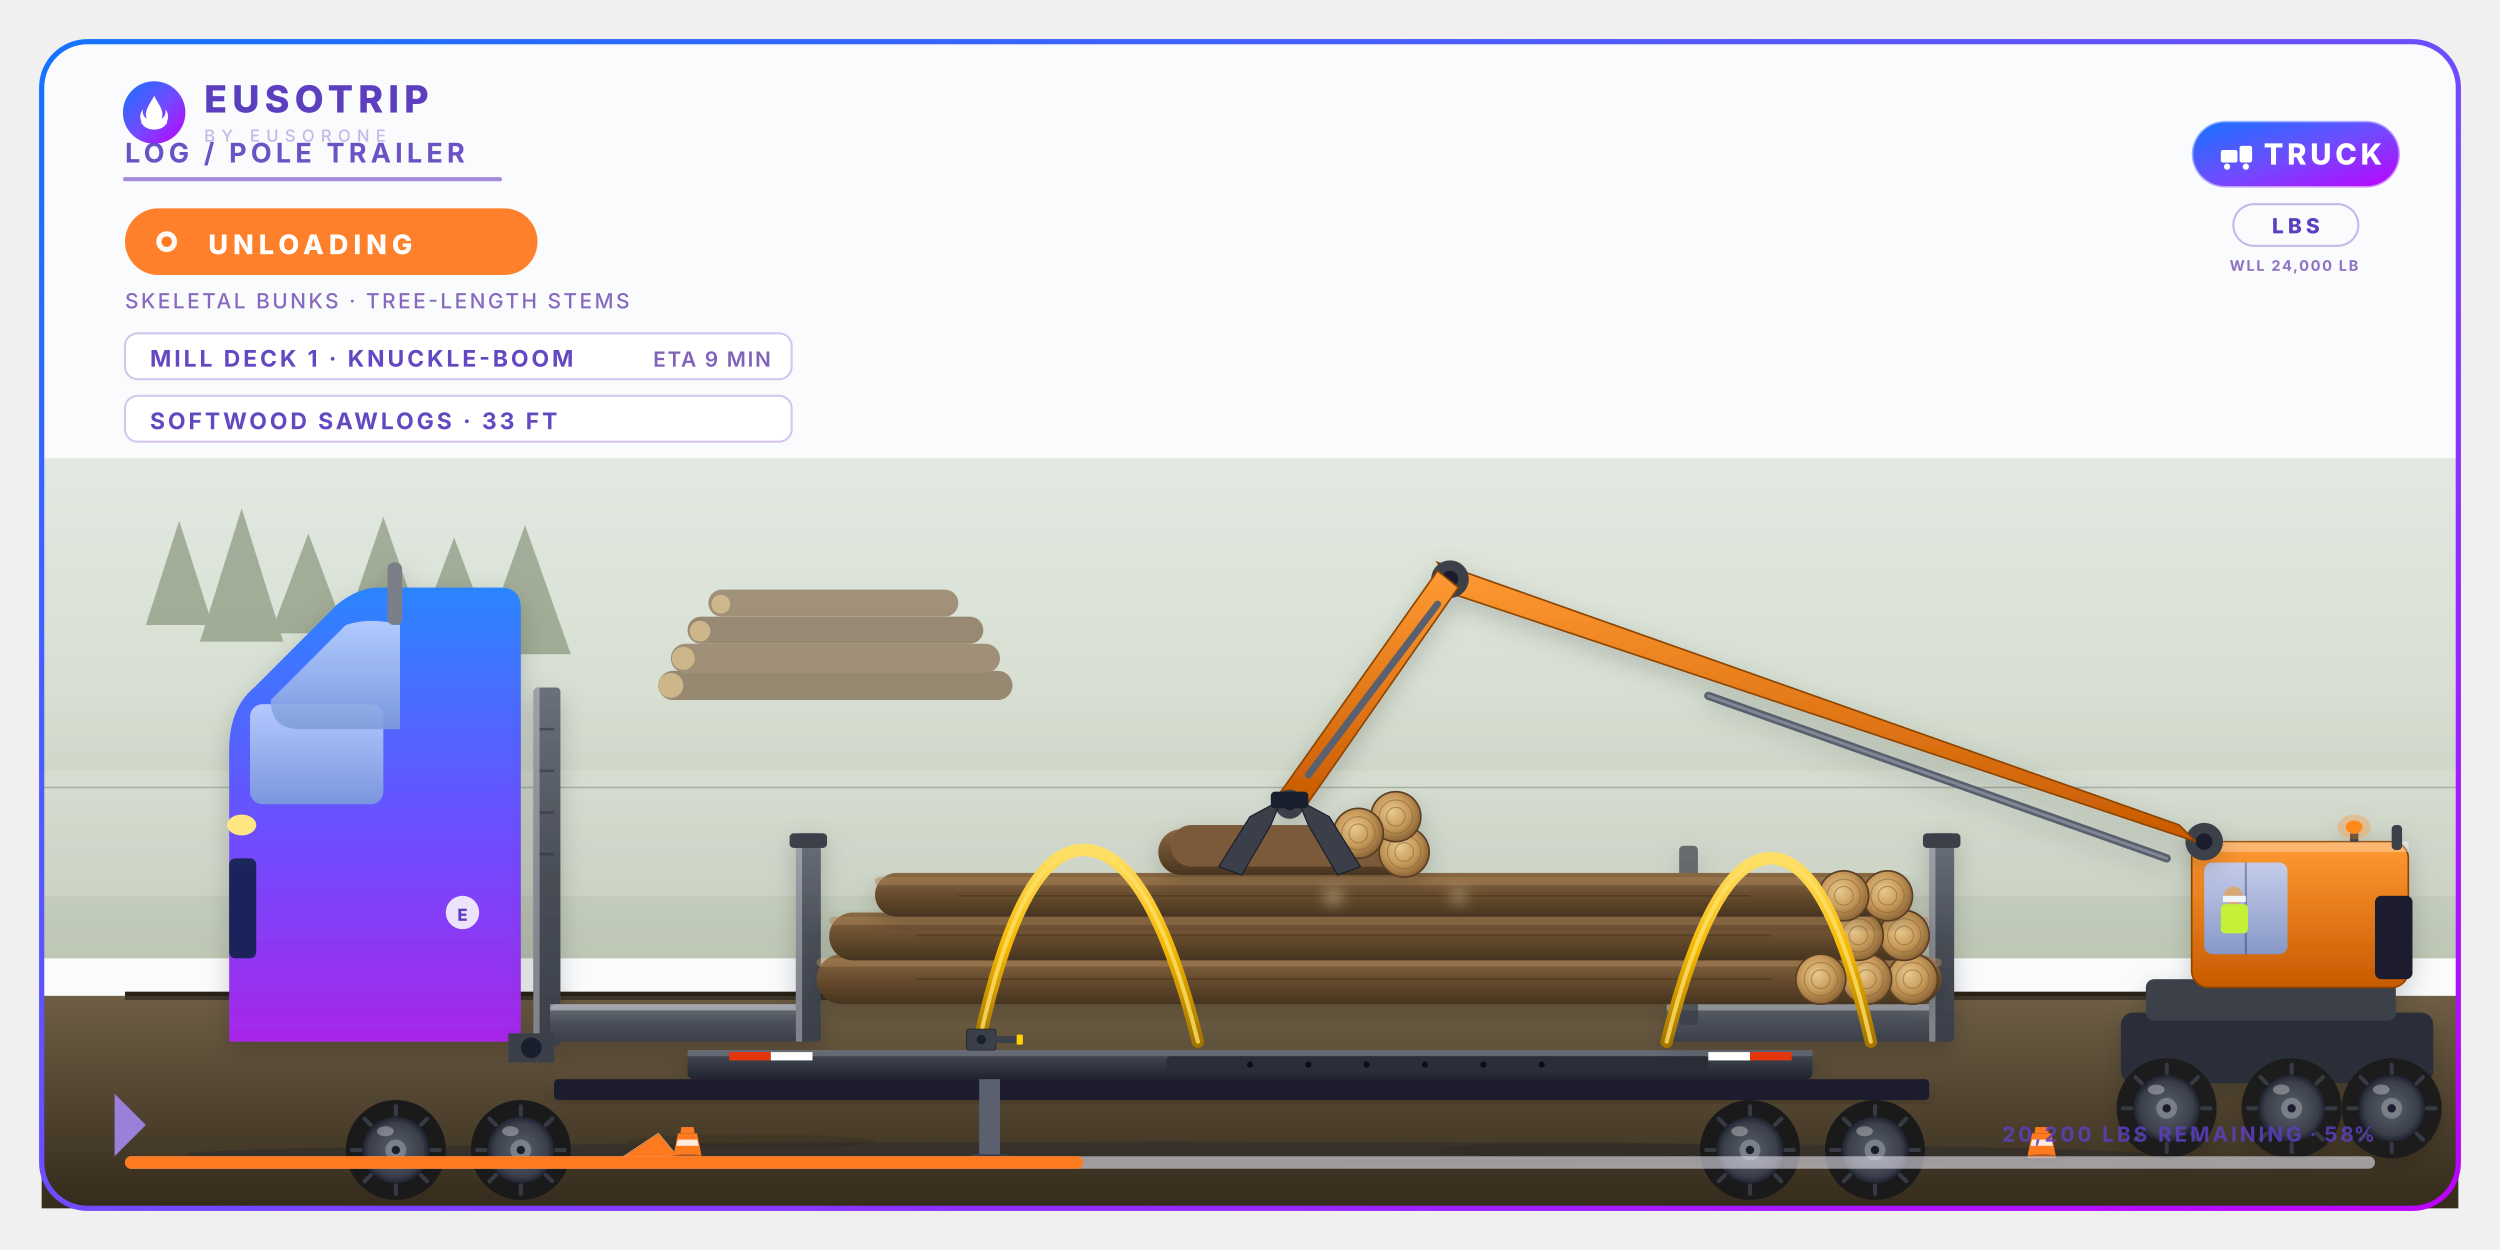
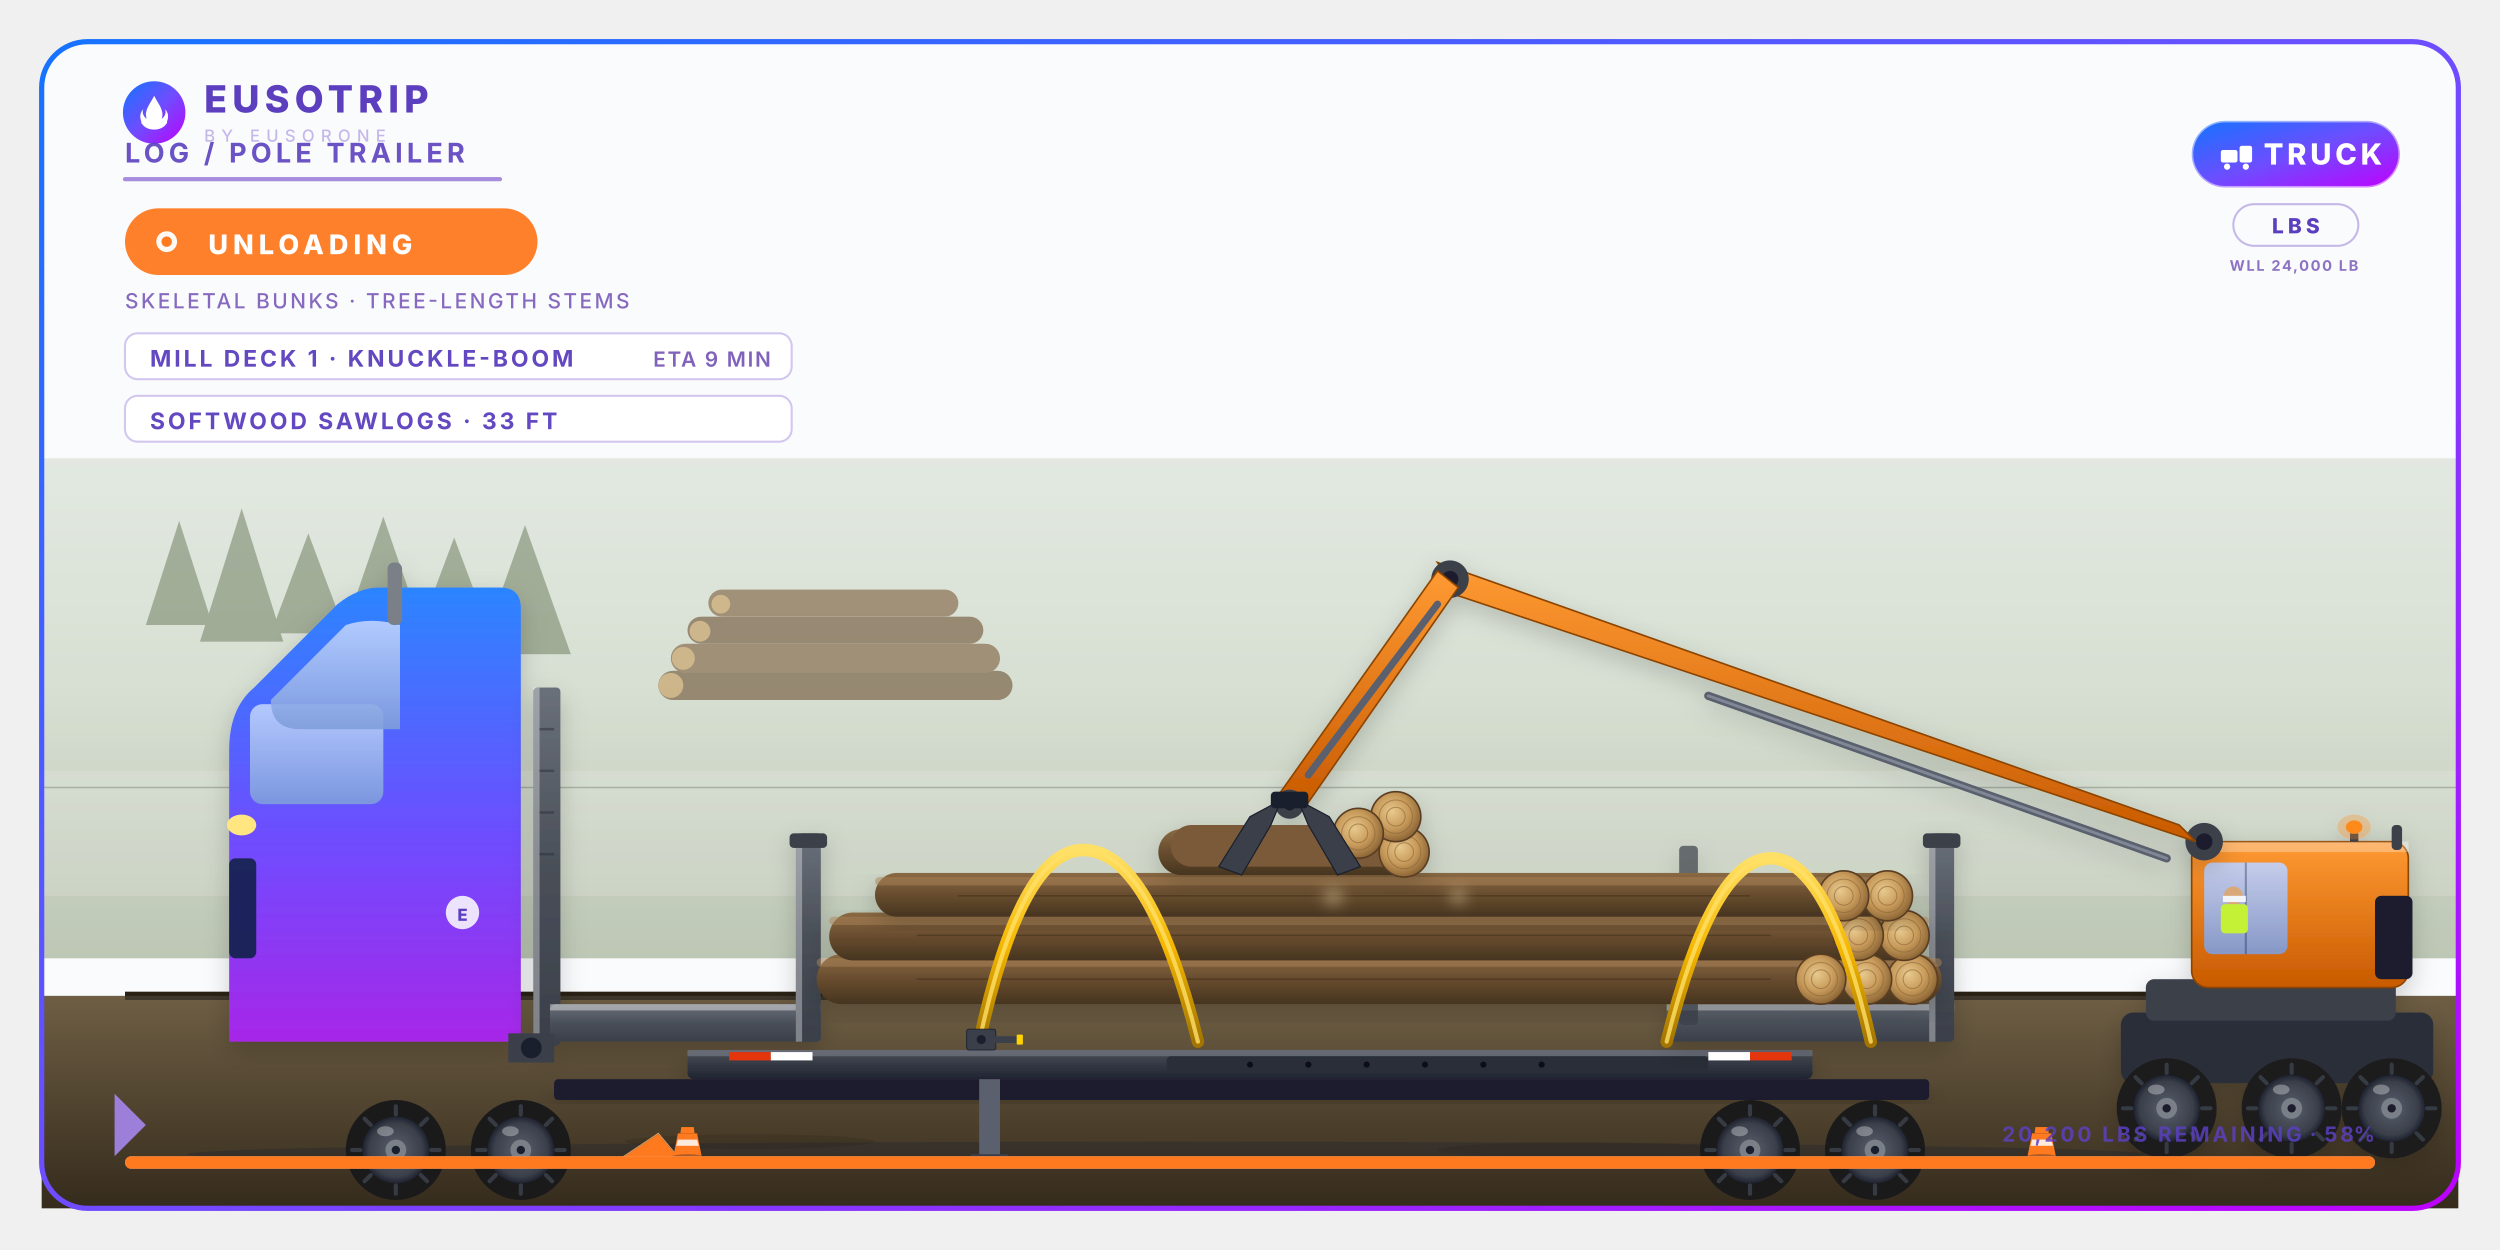
<svg xmlns="http://www.w3.org/2000/svg" viewBox="0 0 1200 600" width="1200" height="600" data-state="unloading">
  <style>

    /* ============ FOUNDATION MOTION VOCAB ============ */
    .brand-mark { transform-box: fill-box; transform-origin: center;
                  animation: brand-pulse 3.6s ease-in-out infinite; }
    @keyframes brand-pulse {
      0%, 100% { transform: scale(1);    opacity: 0.92; }
      50%      { transform: scale(1.05); opacity: 1; }
    }
    .brand-word { animation: brand-word-breath 6s ease-in-out infinite; }
    @keyframes brand-word-breath {
      0%, 100% { opacity: 0.78; }
      50%      { opacity: 1; }
    }
    .sky-shimmer { animation: sky-drift 14s linear infinite; transform-box: fill-box; }
    @keyframes sky-drift {
      from { transform: translateX(-40px); opacity: 0.12; }
      50%  { opacity: 0.22; }
      to   { transform: translateX(40px);  opacity: 0.12; }
    }
    .load-pill { transform-box: fill-box; transform-origin: center;
                 animation: load-pill-pulse 2.4s ease-in-out infinite; }
    @keyframes load-pill-pulse {
      0%, 100% { opacity: 0.85; transform: scale(1); }
      50%      { opacity: 1;    transform: scale(1.04); }
    }
-     .progress-fill { transition: width 0.4s ease-out; }
    .chevron { animation: chevron-pulse 2.2s ease-in-out infinite; }
    @keyframes chevron-pulse {
      0%, 100% { opacity: 0.3; }
      50%      { opacity: 0.65; }
    }

    /* ============ LOG-TRAILER UNLOADING-SPECIFIC MOTION ============
       8s master cycle — the REVERSE of loading. A knuckle-boom grapple
       loader strips the load one bundle at a time:
         0  - 12% : the binder strap is released and lifts off the top tier
                    (the rigger has unhooked it before the boom comes in).
         12 - 40% : the EMPTY boom swings IN from the right and lowers the
                    open grapple onto the top tier (cubic-bezier decel).
         40 - 52% : the grapple jaws CLOSE on the top bundle and the on-deck
                    top tier disappears (lifted clear -&gt; stack steps down).
         52 - 84% : the boom lifts the captured bundle and swings back OUT to
                    the landing pile (off-screen right), bundle in the jaws.
         84 - 100%: brief hold, then the loop repeats seamlessly.
       ============================================================ */

    /* Knuckle-boom swing + lower (comes in empty, leaves loaded). */
    .boom-cycle { animation: boom-cycle 8s cubic-bezier(0.4,0,0.2,1) infinite;
                  transform-box: view-box; transform-origin: 1058px 300px; }
    @keyframes boom-cycle {
      0%, 12%   { transform: rotate(34deg)  translateY(-10px); }   /* parked out over pile */
      40%, 52%  { transform: rotate(0deg)   translateY(0); }       /* swung in, jaws on top tier */
      84%       { transform: rotate(34deg)  translateY(-10px); }   /* swung back out, loaded */
      100%      { transform: rotate(34deg)  translateY(-10px); }   /* hold parked */
    }

    /* Grapple jaws: arrive OPEN, then CLOSE on the bundle to lift it. */
    .grapple-left  { transform-box: fill-box; transform-origin: top right;
                     animation: grapple-left 8s ease-in-out infinite; }
    @keyframes grapple-left {
      0%, 40%   { transform: rotate(-26deg); }   /* open on the way in */
      52%       { transform: rotate(0deg); }     /* clamp shut on the bundle */
      84%, 100% { transform: rotate(0deg); }     /* stays shut while carried out */
    }
    .grapple-right { transform-box: fill-box; transform-origin: top left;
                     animation: grapple-right 8s ease-in-out infinite; }
    @keyframes grapple-right {
      0%, 40%   { transform: rotate(26deg); }
      52%       { transform: rotate(0deg); }
      84%, 100% { transform: rotate(0deg); }
    }
    /* The carried bundle appears in the jaws once they clamp, rides out. */
    .held-bundle { animation: held-bundle 8s ease-in-out infinite; }
    @keyframes held-bundle {
      0%, 46%   { opacity: 0; }   /* nothing in the jaws on the way in */
      54%       { opacity: 1; }   /* clamped the top tier -&gt; now held */
      100%      { opacity: 1; }   /* carried out */
    }

    /* On-deck top tier disappears (lifted clear) as the grapple clamps. */
    .stack-fall { transform-box: fill-box; transform-origin: bottom;
                  animation: stack-fall 8s ease-in-out infinite; }
    @keyframes stack-fall {
      0%, 46%   { transform: translateY(0);    opacity: 1; }
      54%       { transform: translateY(-20px); opacity: 0; }
      100%      { transform: translateY(-20px); opacity: 0; }
    }

    /* Binder strap releases + lifts off the top tier at the start. */
    .strap-release { transform-box: fill-box; transform-origin: bottom;
                     animation: strap-release 8s ease-in-out infinite; }
    @keyframes strap-release {
      0%        { opacity: 1; transform: scaleY(1); }
      8%        { opacity: 1; transform: scaleY(1.04); }   /* ratchet pops loose */
      14%       { opacity: 0; transform: scaleY(0.4); }    /* lifts away */
      100%      { opacity: 0; transform: scaleY(0.4); }
    }
    .ratchet-tick { animation: ratchet-tick 8s ease-in-out infinite;
                    transform-box: fill-box; transform-origin: left center; }
    @keyframes ratchet-tick {
      0%        { transform: rotate(0deg); }
      5%        { transform: rotate(-24deg); }   /* crack the binder open */
      10%       { transform: rotate(-40deg); }
      14%, 100% { transform: rotate(-40deg); }
    }

    /* Loader cab idle bob + warning beacon. */
    .loader-bob { transform-box: fill-box; transform-origin: center bottom;
                  animation: loader-bob 3.8s ease-in-out infinite; }
    @keyframes loader-bob {
      0%, 100% { transform: translateY(0); }
      50%      { transform: translateY(-0.8px); }
    }
    .yard-beacon { animation: yard-beacon 1.1s ease-in-out infinite;
                   transform-box: fill-box; transform-origin: center; }
    @keyframes yard-beacon {
      0%, 100% { opacity: 0.45; }
      50%      { opacity: 0.95; }
    }
    /* Bark dust puff at the bunk as the bundle is plucked off. */
    .bark-dust { animation: bark-dust 8s ease-out infinite; }
    .bark-dust.d2 { animation-delay: 0.2s; }
    @keyframes bark-dust {
      0%, 46%   { opacity: 0; transform: translateY(0) scale(0.4); }
      54%       { opacity: 0.4; transform: translateY(-4px) scale(0.9); }
      66%       { opacity: 0; transform: translateY(-14px) scale(1.3); }
      100%      { opacity: 0; transform: translateY(-14px) scale(1.3); }
    }

    @media (prefers-reduced-motion: reduce) {
      .brand-lockup, .brand-mark, .brand-word,
      .chevron, .load-pill, .progress-fill, .sky-shimmer,
      .boom-cycle, .grapple-left, .grapple-right, .held-bundle,
      .stack-fall, .strap-release, .ratchet-tick,
      .loader-bob, .yard-beacon, .bark-dust {
        animation: none !important;
      }
      /* Settle the calm end-state: strap off, top tier removed, boom out
         with the bundle in the jaws. */
      .strap-release { opacity: 0 !important; }
      .stack-fall    { opacity: 0 !important; }
      .held-bundle   { opacity: 1 !important; }
      .bark-dust     { opacity: 0 !important; }
      .boom-cycle    { transform: rotate(34deg) translateY(-10px) !important; }
      .grapple-left  { transform: rotate(0deg) !important; }
      .grapple-right { transform: rotate(0deg) !important; }
    }

  </style>
  <defs>
    <linearGradient id="brandIridescent" x1="0" y1="0" x2="1" y2="1">
      <stop offset="0%" stop-color="#1473FF" />
      <stop offset="50%" stop-color="#6E4DFF" />
      <stop offset="100%" stop-color="#BE01FF" />
    </linearGradient>
    <linearGradient id="yardSky" x1="0" y1="0" x2="0" y2="1">
      <stop offset="0%" stop-color="#DCE4D9" />
      <stop offset="45%" stop-color="#CFD9C8" />
      <stop offset="100%" stop-color="#AEBAA2" />
    </linearGradient>
    <linearGradient id="yardFloor" x1="0" y1="0" x2="0" y2="1">
      <stop offset="0%" stop-color="#6E5E44" />
      <stop offset="100%" stop-color="#352B1C" />
    </linearGradient>
    <linearGradient id="cab" x1="0" y1="0" x2="0" y2="1">
      <stop offset="0%" stop-color="#2B85FF" />
      <stop offset="55%" stop-color="#6E4DFF" />
      <stop offset="100%" stop-color="#A726E8" />
    </linearGradient>
    <linearGradient id="windowGlass" x1="0" y1="0" x2="0" y2="1">
      <stop offset="0%" stop-color="#BFD3FF" />
      <stop offset="100%" stop-color="#7E9DDB" />
    </linearGradient>
    <linearGradient id="deckTop" x1="0" y1="0" x2="0" y2="1">
      <stop offset="0%" stop-color="#6A707A" />
      <stop offset="50%" stop-color="#4A4F58" />
      <stop offset="100%" stop-color="#3A3F4A" />
    </linearGradient>
    <linearGradient id="deck" x1="0" y1="0" x2="0" y2="1">
      <stop offset="0%" stop-color="#4A4F58" />
      <stop offset="100%" stop-color="#1F2330" />
    </linearGradient>
    <linearGradient id="loaderBody" x1="0" y1="0" x2="0" y2="1">
      <stop offset="0%" stop-color="#FF9A33" />
      <stop offset="100%" stop-color="#C85A00" />
    </linearGradient>
    <radialGradient id="logButt" cx="0.42" cy="0.4" r="0.62">
      <stop offset="0%" stop-color="#E8C98E" />
      <stop offset="55%" stop-color="#C79A5A" />
      <stop offset="100%" stop-color="#8A6334" />
    </radialGradient>
    <linearGradient id="logBark" x1="0" y1="0" x2="0" y2="1">
      <stop offset="0%" stop-color="#8A6A44" />
      <stop offset="45%" stop-color="#6B4F30" />
      <stop offset="100%" stop-color="#46341F" />
    </linearGradient>
    <linearGradient id="strapWeb" x1="0" y1="0" x2="0" y2="1">
      <stop offset="0%" stop-color="#FFE066" />
      <stop offset="50%" stop-color="#F5B700" />
      <stop offset="100%" stop-color="#A37500" />
    </linearGradient>
    <radialGradient id="rim" cx="0.5" cy="0.5" r="0.5">
      <stop offset="0%" stop-color="#5A606D" />
      <stop offset="80%" stop-color="#3A3F4A" />
      <stop offset="100%" stop-color="#1F2330" />
    </radialGradient>
    <radialGradient id="barkPuff" cx="0.5" cy="0.5" r="0.5">
      <stop offset="0%" stop-color="#C8B187" stop-opacity="0.8" />
      <stop offset="100%" stop-color="#C8B187" stop-opacity="0" />
    </radialGradient>
    <filter id="rigShadow" x="-10%" y="-10%" width="120%" height="130%">
      <feGaussianBlur in="SourceAlpha" stdDeviation="6" />
      <feOffset dx="0" dy="4" result="offsetBlur" />
      <feComponentTransfer>
        <feFuncA type="linear" slope="0.18" />
      </feComponentTransfer>
      <feMerge>
        <feMergeNode />
        <feMergeNode in="SourceGraphic" />
      </feMerge>
    </filter>
    <filter id="softBlur" x="-50%" y="-50%" width="200%" height="200%">
      <feGaussianBlur stdDeviation="3" />
    </filter>
    <symbol id="trailerWheel" overflow="visible">
      <circle cx="0" cy="0" r="24" fill="#1A1A1A" />
      <circle cx="0" cy="0" r="16" fill="url(#rim)" />
      <circle cx="0" cy="0" r="5" fill="#7A7F88" />
      <circle cx="0" cy="0" r="2" fill="#1A1F2E" />
      <g stroke="#3A3F4A" stroke-width="2" stroke-linecap="round" opacity="0.85">
        <line x1="0" y1="-21" x2="0" y2="-17" />
        <line x1="15" y1="-15" x2="12" y2="-12" />
        <line x1="21" y1="0" x2="17" y2="0" />
        <line x1="15" y1="15" x2="12" y2="12" />
        <line x1="0" y1="21" x2="0" y2="17" />
        <line x1="-15" y1="15" x2="-12" y2="12" />
        <line x1="-21" y1="0" x2="-17" y2="0" />
        <line x1="-15" y1="-15" x2="-12" y2="-12" />
      </g>
      <ellipse cx="-5" cy="-9" rx="4" ry="2.4" fill="#FFFFFF" opacity="0.32" />
    </symbol>
    <symbol id="logEnd" overflow="visible">
      <ellipse cx="0" cy="0" rx="12" ry="12" fill="url(#logButt)" stroke="#5A3E22" stroke-width="0.8" />
      <circle cx="0" cy="0" r="8" fill="none" stroke="#8A6334" stroke-width="0.5" opacity="0.6" />
      <circle cx="0" cy="0" r="4.5" fill="none" stroke="#8A6334" stroke-width="0.5" opacity="0.6" />
    </symbol>
    <symbol id="wheelChock" overflow="visible">
      <polygon points="-14,0 14,0 4,-12" fill="#FF7A1F" stroke="#A35200" stroke-width="0.6" />
      <polygon points="-14,0 14,0 4,-12" fill="none" stroke="#FFFFFF" stroke-width="0.4" opacity="0.5" />
      <ellipse cx="0" cy="1" rx="14" ry="1.4" fill="#1A1F2E" opacity="0.4" />
    </symbol>
  </defs>
  <rect class="card-bg" x="20" y="20" width="1160" height="560" rx="22" fill="#FAFBFD" />
  <rect x="20" y="220" width="1160" height="240" fill="url(#yardSky)" opacity="0.8" />
  <rect class="sky-shimmer" x="20" y="370" width="1160" height="60" fill="#FFFFFF" opacity="0.14" />
  <g opacity="0.45" fill="#5A6B4A">
    <path d="M 70 300 L 86 250 L 102 300 Z" />
    <path d="M 96 308 L 116 244 L 136 308 Z" />
    <path d="M 130 304 L 148 256 L 166 304 Z" />
    <path d="M 162 312 L 184 248 L 206 312 Z" />
    <path d="M 200 306 L 218 258 L 236 306 Z" />
    <path d="M 230 314 L 252 252 L 274 314 Z" />
  </g>
  <g opacity="0.6">
    <g transform="translate(316 322)">
      <rect x="0" y="0" width="170" height="14" rx="7" fill="#6B4F30" />
      <rect x="6" y="-13" width="158" height="14" rx="7" fill="#7A5A38" />
      <rect x="14" y="-26" width="142" height="13" rx="6.5" fill="#6B4F30" />
      <rect x="24" y="-39" width="120" height="13" rx="6.5" fill="#7A5A38" />
      <g fill="#C79A5A">
        <circle cx="6" cy="7" r="6" />
        <circle cx="12" cy="-6" r="5.5" />
        <circle cx="20" cy="-19" r="5" />
        <circle cx="30" cy="-32" r="4.5" />
      </g>
    </g>
  </g>
  <line x1="20" y1="378" x2="1180" y2="378" stroke="#4A5240" stroke-width="0.7" opacity="0.32" />
  <rect x="20" y="478" width="1160" height="102" fill="url(#yardFloor)" />
  <rect x="60" y="476" width="1080" height="4" fill="#2A2114" />
  <rect x="60" y="478" width="1080" height="2" fill="#FFFFFF" opacity="0.10" />
  <g opacity="0.22">
    <ellipse cx="360" cy="548" rx="60" ry="3.6" fill="#2A2114" />
    <ellipse cx="760" cy="552" rx="70" ry="3.8" fill="#2A2114" />
    <ellipse cx="520" cy="558" rx="40" ry="3" fill="#4A3B22" />
  </g>
  <ellipse cx="560" cy="554" rx="470" ry="6" fill="#1A1F2E" opacity="0.32" />
  <g class="loader-bob" filter="url(#rigShadow)">
    <path d="M 250 300 L 250 500 L 110 500 L 110 360 Q 110 340 122 330 L 162 290 Q 172 282 182 282 L 240 282 Q 250 282 250 292 Z" fill="url(#cab)" />
    <rect x="120" y="338" width="64" height="48" rx="6" fill="url(#windowGlass)" opacity="0.9" />
    <path d="M 192 300 Q 178 296 166 300 L 130 336 Q 130 350 144 350 L 192 350 Z" fill="url(#windowGlass)" opacity="0.9" />
    <ellipse cx="116" cy="396" rx="7" ry="5" fill="#FFE680" />
    <rect x="110" y="412" width="13" height="48" rx="3" fill="#0A1F3F" opacity="0.85" />
    <rect x="186" y="270" width="7" height="30" rx="3" fill="#7A7F88" />
    <circle cx="222" cy="438" r="8" fill="#FFFFFF" opacity="0.85" />
    <text x="222" y="442" text-anchor="middle" font-family="Inter, system-ui, sans-serif" font-weight="800" font-size="8" fill="#5B3FBF">E</text>
  </g>
  <g filter="url(#rigShadow)">
    <rect x="256" y="330" width="13" height="172" rx="2" fill="url(#deckTop)" />
    <rect x="256" y="330" width="3" height="172" fill="#FFFFFF" opacity="0.35" />
    <g stroke="#2A2F38" stroke-width="1.2" opacity="0.5">
      <line x1="259" y1="350" x2="266" y2="350" />
      <line x1="259" y1="370" x2="266" y2="370" />
      <line x1="259" y1="390" x2="266" y2="390" />
      <line x1="259" y1="410" x2="266" y2="410" />
    </g>
    <rect x="264" y="482" width="130" height="18" rx="3" fill="url(#deckTop)" />
    <rect x="264" y="482" width="130" height="3" fill="#FFFFFF" opacity="0.4" />
    <rect x="382" y="400" width="12" height="100" rx="2" fill="url(#deckTop)" />
    <rect x="382" y="400" width="3" height="100" fill="#FFFFFF" opacity="0.35" />
    <rect x="379" y="400" width="18" height="7" rx="2" fill="#3A3F4A" />
  </g>
  <g filter="url(#rigShadow)">
    <rect x="330" y="504" width="540" height="14" rx="3" fill="url(#deck)" />
    <rect x="330" y="504" width="540" height="3" fill="#7A7F88" opacity="0.6" />
    <rect x="560" y="507" width="260" height="8" rx="2" fill="#2A2F38" />
    <g fill="#0F1118">
      <circle cx="600" cy="511" r="1.5" />
      <circle cx="628" cy="511" r="1.5" />
      <circle cx="656" cy="511" r="1.5" />
      <circle cx="684" cy="511" r="1.5" />
      <circle cx="712" cy="511" r="1.5" />
      <circle cx="740" cy="511" r="1.5" />
    </g>
  </g>
  <rect x="244" y="496" width="22" height="14" fill="#3A3F4A" />
  <circle cx="255" cy="503" r="5" fill="#1A1F2E" />
  <g filter="url(#rigShadow)">
    <rect x="800" y="482" width="138" height="18" rx="3" fill="url(#deckTop)" />
    <rect x="800" y="482" width="138" height="3" fill="#FFFFFF" opacity="0.4" />
    <rect x="926" y="400" width="12" height="100" rx="2" fill="url(#deckTop)" />
    <rect x="926" y="400" width="3" height="100" fill="#FFFFFF" opacity="0.35" />
    <rect x="923" y="400" width="18" height="7" rx="2" fill="#3A3F4A" />
    <rect x="806" y="406" width="9" height="86" rx="2" fill="#3A3F4A" opacity="0.7" />
  </g>
  <g filter="url(#rigShadow)">
    <rect x="392" y="458" width="540" height="24" rx="12" fill="url(#logBark)" />
    <rect x="392" y="460" width="540" height="4" rx="2" fill="#A98255" opacity="0.5" />
    <rect x="398" y="438" width="528" height="23" rx="11.5" fill="url(#logBark)" />
    <rect x="398" y="440" width="528" height="4" rx="2" fill="#A98255" opacity="0.5" />
    <g transform="translate(918 470)">
      <use href="#logEnd" />
    </g>
    <g transform="translate(896 470)">
      <use href="#logEnd" />
    </g>
    <g transform="translate(874 470)">
      <use href="#logEnd" />
    </g>
    <g transform="translate(914 449)">
      <use href="#logEnd" />
    </g>
    <g transform="translate(892 449)">
      <use href="#logEnd" />
    </g>
    <g stroke="#2E2113" stroke-width="0.7" opacity="0.4">
      <line x1="440" y1="470" x2="850" y2="470" />
      <line x1="440" y1="449" x2="850" y2="449" />
    </g>
  </g>
  <g class="stack-fall" filter="url(#rigShadow)">
    <rect x="420" y="419" width="490" height="21" rx="10.5" fill="url(#logBark)" />
    <rect x="420" y="421" width="490" height="4" rx="2" fill="#A98255" opacity="0.5" />
    <g transform="translate(906 430)">
      <use href="#logEnd" />
    </g>
    <g transform="translate(885 430)">
      <use href="#logEnd" />
    </g>
    <g stroke="#2E2113" stroke-width="0.7" opacity="0.4">
      <line x1="460" y1="430" x2="840" y2="430" />
    </g>
  </g>
  <g class="strap-release">
    <path d="M 470 500 Q 490 408 520 408 Q 552 408 575 500" stroke="url(#strapWeb)" stroke-width="6" fill="none" stroke-linecap="round" />
    <path d="M 470 500 Q 490 408 520 408 Q 552 408 575 500" stroke="#FFE066" stroke-width="2" fill="none" stroke-linecap="round" opacity="0.8" />
    <path d="M 800 500 Q 822 412 850 412 Q 878 412 898 500" stroke="url(#strapWeb)" stroke-width="6" fill="none" stroke-linecap="round" />
    <path d="M 800 500 Q 822 412 850 412 Q 878 412 898 500" stroke="#FFE066" stroke-width="2" fill="none" stroke-linecap="round" opacity="0.8" />
    <g transform="translate(466 498)">
      <rect x="-2" y="-4" width="14" height="10" rx="1" fill="#3A3F4A" stroke="#1A1F2E" stroke-width="0.4" />
      <circle cx="5" cy="1" r="2.2" fill="#1A1F2E" />
      <g transform="translate(11 1)">
        <g class="ratchet-tick">
          <rect x="0" y="-1.6" width="14" height="3.2" rx="1" fill="#3A3F4A" />
          <rect x="11" y="-2.4" width="3" height="4.8" rx="0.5" fill="#FFD200" />
        </g>
      </g>
    </g>
  </g>
  <g filter="url(#softBlur)">
    <circle class="bark-dust" cx="640" cy="430" r="7" fill="url(#barkPuff)" />
    <circle class="bark-dust d2" cx="700" cy="430" r="6" fill="url(#barkPuff)" />
  </g>
  <g>
    <rect x="350" y="505" width="20" height="4" fill="#E5350D" />
    <rect x="370" y="505" width="20" height="4" fill="#FFFFFF" />
    <rect x="820" y="505" width="20" height="4" fill="#FFFFFF" />
    <rect x="840" y="505" width="20" height="4" fill="#E5350D" />
  </g>
  <g filter="url(#rigShadow)">
    <rect x="266" y="518" width="660" height="10" rx="2" fill="#1A1F2E" />
  </g>
  <use href="#wheelChock" x="312" y="556" />
  <g transform="translate(190 552)">
    <use href="#trailerWheel" />
  </g>
  <g transform="translate(250 552)">
    <use href="#trailerWheel" />
  </g>
  <g transform="translate(840 552)">
    <use href="#trailerWheel" />
  </g>
  <g transform="translate(900 552)">
    <use href="#trailerWheel" />
  </g>
  <rect x="470" y="518" width="10" height="38" fill="#5A606D" />
  <rect x="466" y="554" width="18" height="6" fill="#3A3F4A" />
  <g filter="url(#rigShadow)">
    <rect x="1018" y="486" width="150" height="34" rx="6" fill="#2A2F38" />
    <g transform="translate(1040 532)">
      <use href="#trailerWheel" />
    </g>
    <g transform="translate(1100 532)">
      <use href="#trailerWheel" />
    </g>
    <g transform="translate(1148 532)">
      <use href="#trailerWheel" />
    </g>
    <rect x="1030" y="470" width="120" height="20" rx="4" fill="#3A3F4A" />
    <g class="loader-bob">
      <rect x="1052" y="404" width="104" height="70" rx="8" fill="url(#loaderBody)" stroke="#8C4400" stroke-width="0.8" />
      <rect x="1052" y="404" width="104" height="5" fill="#FFFFFF" opacity="0.3" />
      <rect x="1058" y="414" width="40" height="44" rx="4" fill="url(#windowGlass)" opacity="0.9" />
      <line x1="1078" y1="414" x2="1078" y2="458" stroke="#0A1F3F" stroke-width="1" opacity="0.35" />
      <circle cx="1072" cy="430" r="4.5" fill="#D9A878" />
      <rect x="1066" y="434" width="13" height="14" rx="2" fill="#C4F036" />
      <rect x="1067" y="430" width="11" height="3" fill="#F1F4F9" />
      <g transform="translate(1130 400)">
        <rect x="-2" y="0" width="4" height="4" fill="#3A3F4A" />
        <ellipse class="yard-beacon" cx="0" cy="-3" rx="4" ry="3.2" fill="#FF8A1F" />
        <ellipse class="yard-beacon" cx="0" cy="-3" rx="8" ry="6" fill="#FF8A1F" opacity="0.3" />
      </g>
      <rect x="1140" y="430" width="18" height="40" rx="3" fill="#1A1F2E" />
      <rect x="1148" y="396" width="5" height="12" rx="2" fill="#3A3F4A" />
    </g>
  </g>
  <g class="boom-cycle">
    <g filter="url(#rigShadow)">
      <circle cx="1058" cy="404" r="9" fill="#3A3F4A" />
      <circle cx="1058" cy="404" r="4" fill="#1A1F2E" />
      <path d="M 1054 404 L 1046 396 L 690 270 L 700 286 Z" fill="url(#loaderBody)" stroke="#8C4400" stroke-width="0.8" />
      <circle cx="696" cy="278" r="9" fill="#3A3F4A" />
      <circle cx="696" cy="278" r="4" fill="#1A1F2E" />
      <line x1="1040" y1="412" x2="820" y2="334" stroke="#5A606D" stroke-width="4" stroke-linecap="round" />
      <line x1="1040" y1="412" x2="820" y2="334" stroke="#9098A8" stroke-width="1.4" stroke-linecap="round" opacity="0.7" />
      <path d="M 700 282 L 690 274 L 612 384 L 626 388 Z" fill="url(#loaderBody)" stroke="#8C4400" stroke-width="0.8" />
      <line x1="690" y1="290" x2="628" y2="372" stroke="#5A606D" stroke-width="3.4" stroke-linecap="round" />
      <circle cx="619" cy="386" r="7" fill="#3A3F4A" />
      <circle cx="619" cy="386" r="3" fill="#1A1F2E" />
    </g>
    <g>
      <g class="held-bundle" filter="url(#rigShadow)">
        <rect x="556" y="398" width="128" height="22" rx="11" fill="url(#logBark)" />
        <rect x="562" y="396" width="116" height="20" rx="10" fill="#7A5A38" />
        <g>
          <g transform="translate(674 409)">
            <use href="#logEnd" />
          </g>
          <g transform="translate(670 392)">
            <use href="#logEnd" />
          </g>
          <g transform="translate(652 400)">
            <use href="#logEnd" />
          </g>
        </g>
      </g>
      <g class="grapple-left">
        <path d="M 615 384 L 600 392 L 585 416 L 596 420 L 610 396 Z" fill="#3A3F4A" stroke="#1A1F2E" stroke-width="0.6" />
      </g>
      <g class="grapple-right">
        <path d="M 623 384 L 638 392 L 653 416 L 642 420 L 628 396 Z" fill="#3A3F4A" stroke="#1A1F2E" stroke-width="0.6" />
      </g>
      <rect x="610" y="380" width="18" height="8" rx="2" fill="#1A1F2E" />
    </g>
  </g>
  <g>
    <g transform="translate(330 556)">
      <polygon points="-7,0 7,0 4.6,-12 -4.6,-12" fill="#FF7A1F" />
      <polygon points="-5.4,-6 5.4,-6 4.6,-9 -4.6,-9" fill="#FFFFFF" opacity="0.85" />
      <polygon points="-3.4,-12 3.4,-12 3,-15 -3,-15" fill="#FF7A1F" />
      <ellipse cx="0" cy="0" rx="9" ry="2" fill="#1A1F2E" opacity="0.35" />
    </g>
    <g transform="translate(980 556)">
      <polygon points="-7,0 7,0 4.6,-12 -4.6,-12" fill="#FF7A1F" />
      <polygon points="-5.4,-6 5.4,-6 4.6,-9 -4.6,-9" fill="#FFFFFF" opacity="0.85" />
      <polygon points="-3.4,-12 3.4,-12 3,-15 -3,-15" fill="#FF7A1F" />
      <ellipse cx="0" cy="0" rx="9" ry="2" fill="#1A1F2E" opacity="0.35" />
    </g>
  </g>
  <g class="brand-lockup" transform="translate(50 40)">
    <g class="brand-mark">
      <circle cx="24" cy="14" r="15" fill="url(#brandIridescent)" />
      <path d="M 24 6 C 22 10 19 13 20.4 17 C 19 16.2 18 14 18.8 12.4 C 17 14 16.6 17.4 19 20 C 17.8 19 17.8 16.6 17.8 19 C 19.4 21.6 22 22.2 24 22.2 C 26 22.2 28.6 21.6 30.2 19 C 30.2 16.6 30.2 19 29 20 C 31.4 17.4 31 14 29.2 12.4 C 30 14 29 16.2 27.6 17 C 29 13 26 10 24 6 Z" fill="#FFFFFF" />
    </g>
    <text class="brand-word" x="48" y="14" font-family="Inter, system-ui, sans-serif" font-weight="800" font-size="18" letter-spacing="2.5" fill="#5B3FBF">EUSOTRIP</text>
    <text x="48" y="28" font-family="Inter, system-ui, sans-serif" font-weight="500" font-size="8" letter-spacing="3" fill="#9B7FD9" opacity="0.55">BY EUSORONE</text>
  </g>
  <g>
    <rect x="1052" y="58" width="100" height="32" rx="16" ry="16" fill="url(#brandIridescent)" stroke="#FFFFFF" stroke-width="1.5" stroke-opacity="0.5" />
    <g transform="translate(1066 70)" fill="#FFFFFF">
      <rect x="0" y="2" width="8" height="6" rx="1" />
      <rect x="9" y="0" width="6" height="8" rx="1" />
      <circle cx="3" cy="10" r="1.5" />
      <circle cx="12" cy="10" r="1.5" />
    </g>
    <text x="1115" y="79" text-anchor="middle" font-family="Inter, system-ui, sans-serif" font-weight="800" font-size="14" letter-spacing="1.8" fill="#FFFFFF">TRUCK</text>
  </g>
  <g class="country-units">
    <g class="country-US">
      <rect x="1072" y="98" width="60" height="20" rx="10" ry="10" fill="#FAFBFD" stroke="#9B7FD9" stroke-width="1" stroke-opacity="0.55" />
      <text x="1102" y="112" text-anchor="middle" font-family="Inter, system-ui, sans-serif" font-weight="800" font-size="10" letter-spacing="2" fill="#5B3FBF">LBS</text>
      <text data-bind="wll_label" x="1132" y="130" text-anchor="end" font-family="Inter, system-ui, sans-serif" font-weight="700" font-size="7" letter-spacing="0.8" fill="#7A5AB8" opacity="0.85">WLL 24,000 LB</text>
    </g>
    <g class="country-CA" style="display:none;">
      <rect x="1072" y="98" width="60" height="20" rx="10" ry="10" fill="#FAFBFD" stroke="#9B7FD9" stroke-width="1" stroke-opacity="0.55" />
      <text x="1102" y="112" text-anchor="middle" font-family="Inter, system-ui, sans-serif" font-weight="800" font-size="10" letter-spacing="2" fill="#5B3FBF">KG</text>
      <text data-bind="wll_label" x="1132" y="130" text-anchor="end" font-family="Inter, system-ui, sans-serif" font-weight="700" font-size="7" letter-spacing="0.8" fill="#7A5AB8" opacity="0.85">WLL 10 900 KG</text>
    </g>
    <g class="country-MX" style="display:none;">
      <rect x="1072" y="98" width="60" height="20" rx="10" ry="10" fill="#FAFBFD" stroke="#9B7FD9" stroke-width="1" stroke-opacity="0.55" />
      <text x="1102" y="112" text-anchor="middle" font-family="Inter, system-ui, sans-serif" font-weight="800" font-size="10" letter-spacing="2" fill="#5B3FBF">KG</text>
      <text data-bind="wll_label" x="1132" y="130" text-anchor="end" font-family="Inter, system-ui, sans-serif" font-weight="700" font-size="7" letter-spacing="0.8" fill="#7A5AB8" opacity="0.85">CST 10 900 KG</text>
    </g>
  </g>
  <g class="load-pill">
    <rect x="60" y="100" width="198" height="32" rx="16" ry="16" fill="#FF7A1F" opacity="0.95" />
    <circle cx="80" cy="116" r="5" fill="#FFFFFF" opacity="0.95" />
    <circle cx="80" cy="116" r="2.5" fill="#FF7A1F" />
    <text x="100" y="122" font-family="Inter, system-ui, sans-serif" font-weight="800" font-size="13" letter-spacing="2.4" fill="#FFFFFF" data-bind="state_label">UNLOADING</text>
  </g>
  <g opacity="0.9">
    <text x="60" y="78" font-family="Inter, system-ui, sans-serif" font-weight="700" font-size="13" letter-spacing="2" fill="#5B3FBF" data-bind="equipment_label">LOG / POLE TRAILER</text>
    <line x1="60" y1="86" x2="240" y2="86" stroke="#9B7FD9" stroke-width="2" stroke-linecap="round" />
    <text x="60" y="148" font-family="Inter, system-ui, sans-serif" font-weight="500" font-size="10" letter-spacing="1.2" fill="#7A5AB8" data-bind="equipment_subtitle">SKELETAL BUNKS · TREE-LENGTH STEMS</text>
  </g>
  <g opacity="0.95">
    <rect x="60" y="160" width="320" height="22" rx="6" ry="6" fill="#FFFFFF" fill-opacity="0.95" stroke="#9B7FD9" stroke-width="1" stroke-opacity="0.45" />
    <text data-bind="dock_id" x="72" y="176" font-family="Inter, system-ui, sans-serif" font-weight="700" font-size="11" letter-spacing="1.4" fill="#5B3FBF">MILL DECK 1 · KNUCKLE-BOOM</text>
    <text data-bind="eta_minutes" x="370" y="176" text-anchor="end" font-family="Inter, system-ui, sans-serif" font-weight="600" font-size="10" letter-spacing="0.8" fill="#7A5AB8">ETA 9 MIN</text>
  </g>
  <g opacity="0.95">
    <rect x="60" y="190" width="320" height="22" rx="6" ry="6" fill="#FFFFFF" fill-opacity="0.95" stroke="#9B7FD9" stroke-width="1" stroke-opacity="0.45" />
    <text data-bind="commodity_label" x="72" y="206" font-family="Inter, system-ui, sans-serif" font-weight="700" font-size="11" letter-spacing="1.4" fill="#5B3FBF">SOFTWOOD SAWLOGS · 33 FT</text>
  </g>
  <g>
    <rect x="60" y="555" width="1080" height="6" rx="3" fill="#E5E2EF" opacity="0.6" />
-     <rect class="progress-fill" x="60" y="555" width="460" height="6" rx="3" fill="#FF7A1F" style="--load-progress: 0.42;" />
+     <g transform="translate(60 555)">
+       <rect class="progress-fill" x="0" y="0" width="1080" height="6" rx="3" fill="#FF7A1F" transform="scaleX(var(--load-progress, 0))" />
+     </g>
    <text x="1140" y="548" text-anchor="end" font-family="Inter, system-ui, sans-serif" font-weight="700" font-size="10" letter-spacing="1.4" fill="#5B3FBF" opacity="0.85">
      <tspan data-bind="weight_label">20,200 LBS REMAINING</tspan> · <tspan data-bind="progress_pct">58</tspan>%</text>
  </g>
  <g class="chevron">
    <path d="M 70 540 L 55 525 L 55 555 Z" fill="#9B7FD9" />
  </g>
  <rect class="card-border" x="20" y="20" width="1160" height="560" rx="22" fill="none" stroke="url(#brandIridescent)" stroke-width="2.5" pointer-events="none" />
</svg>
